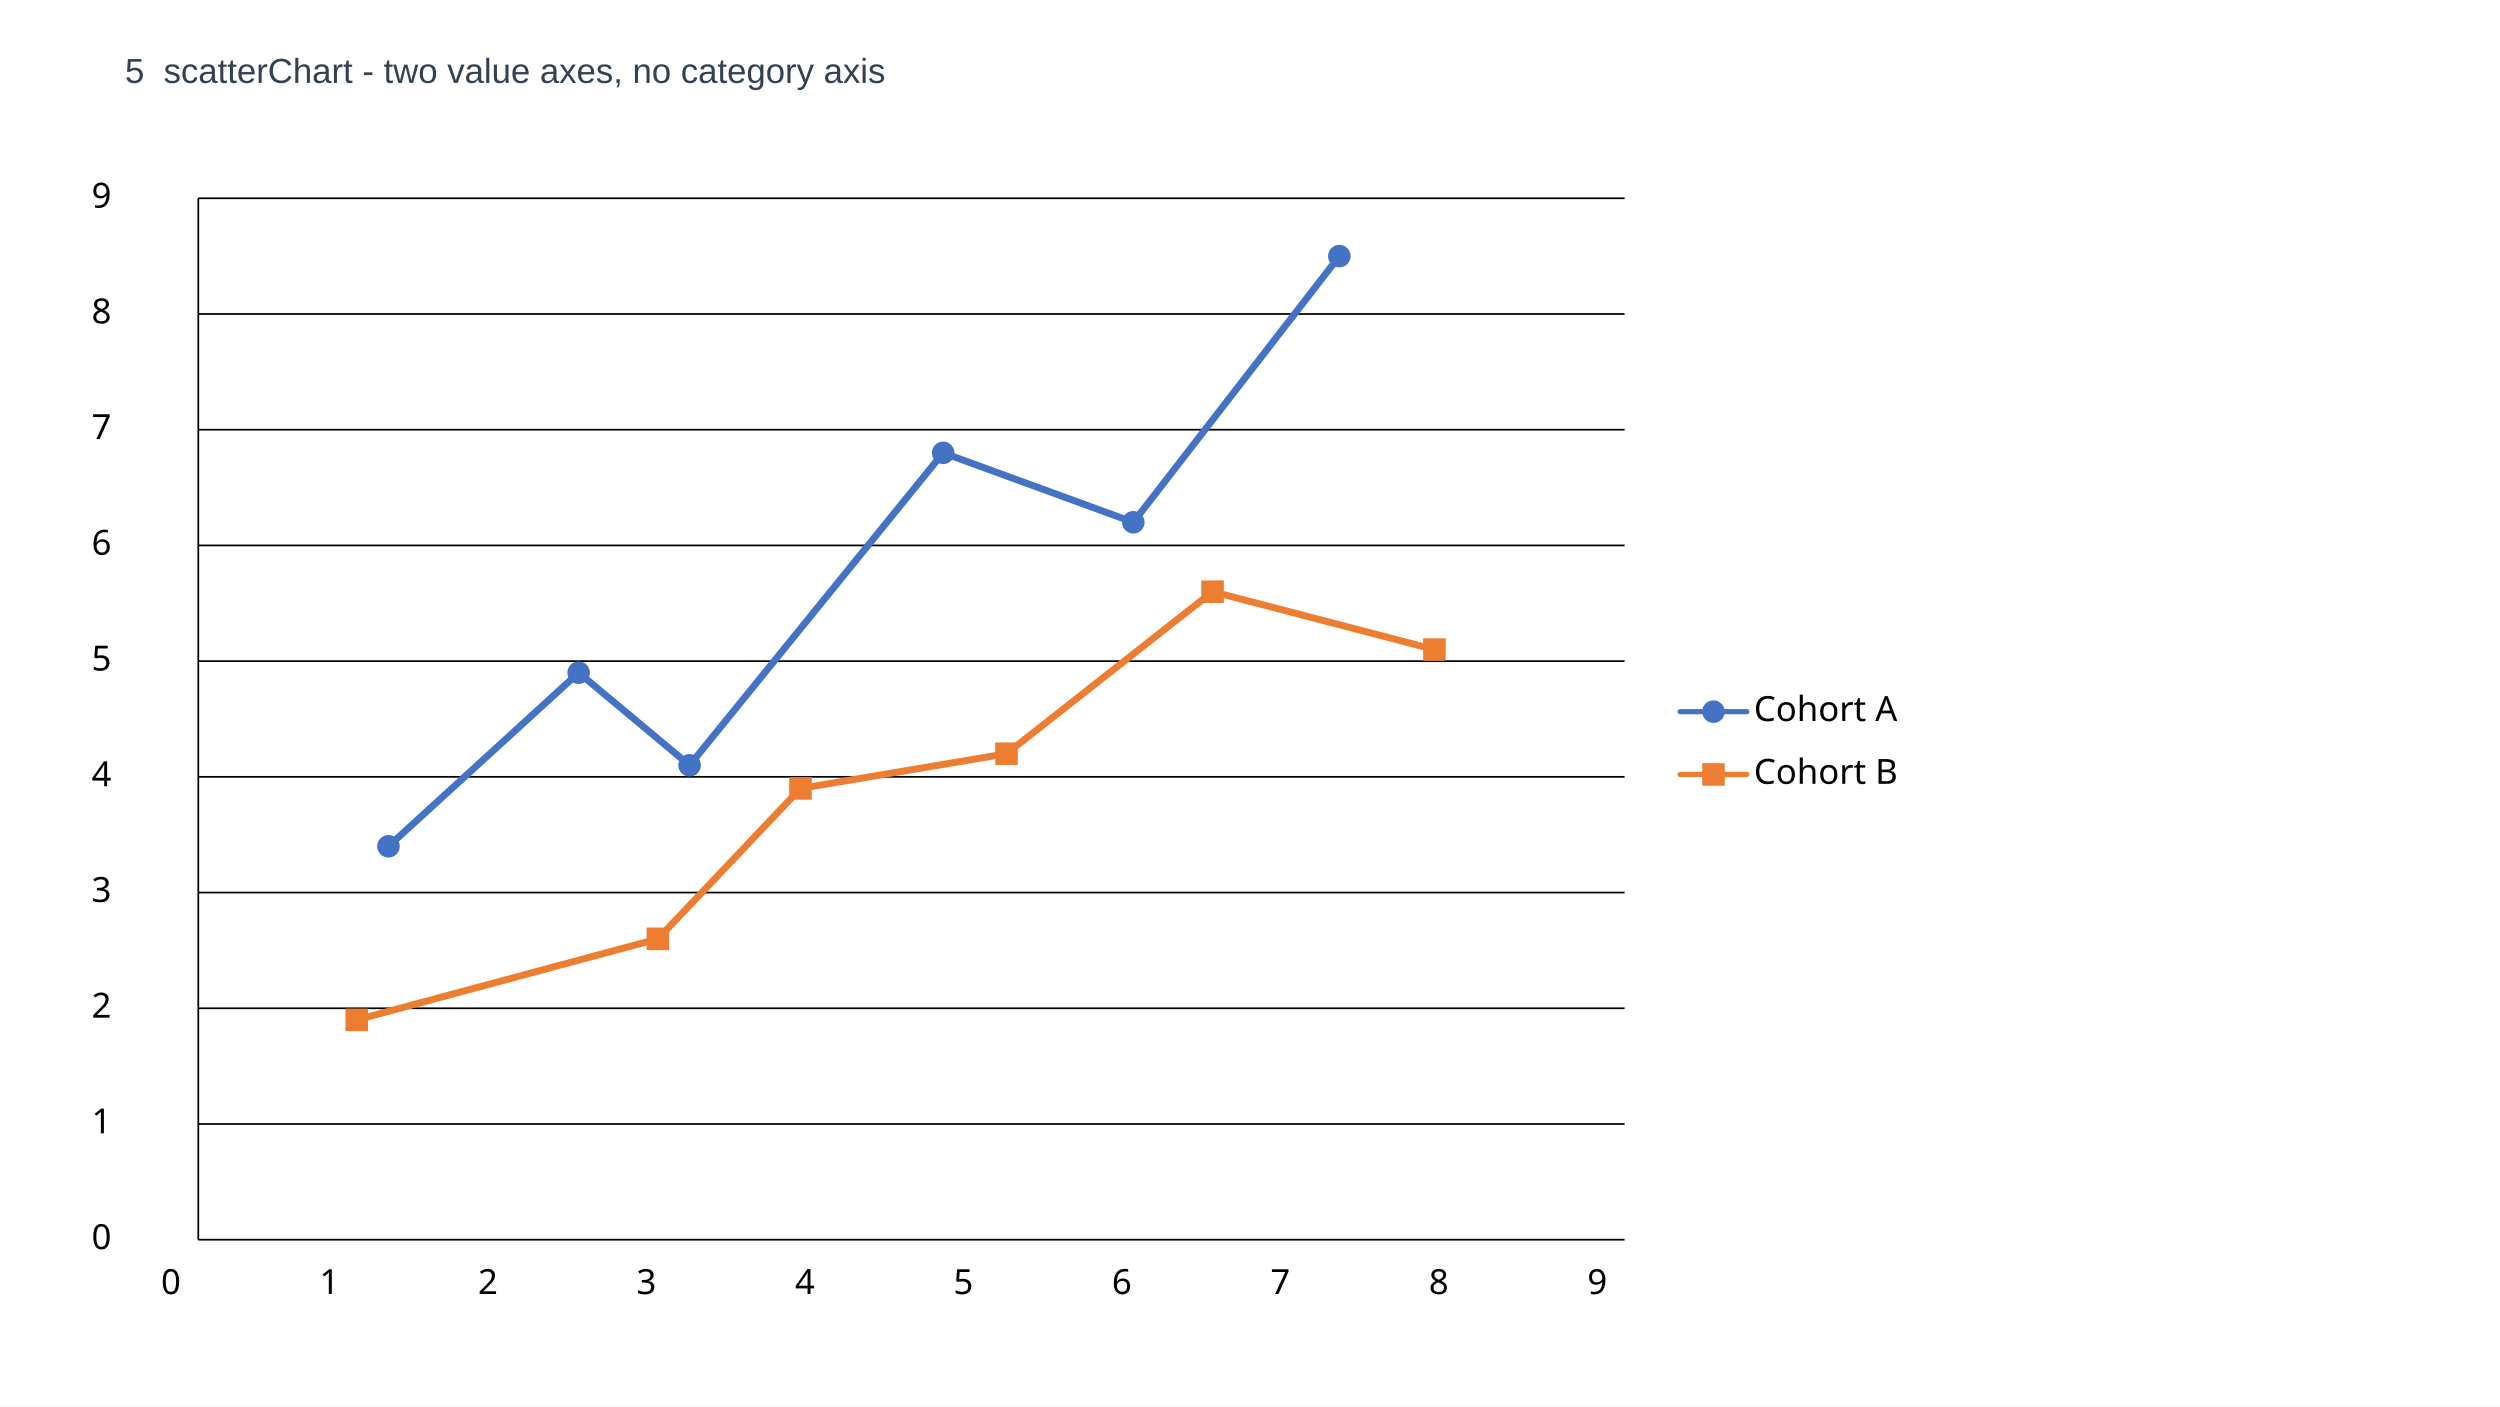
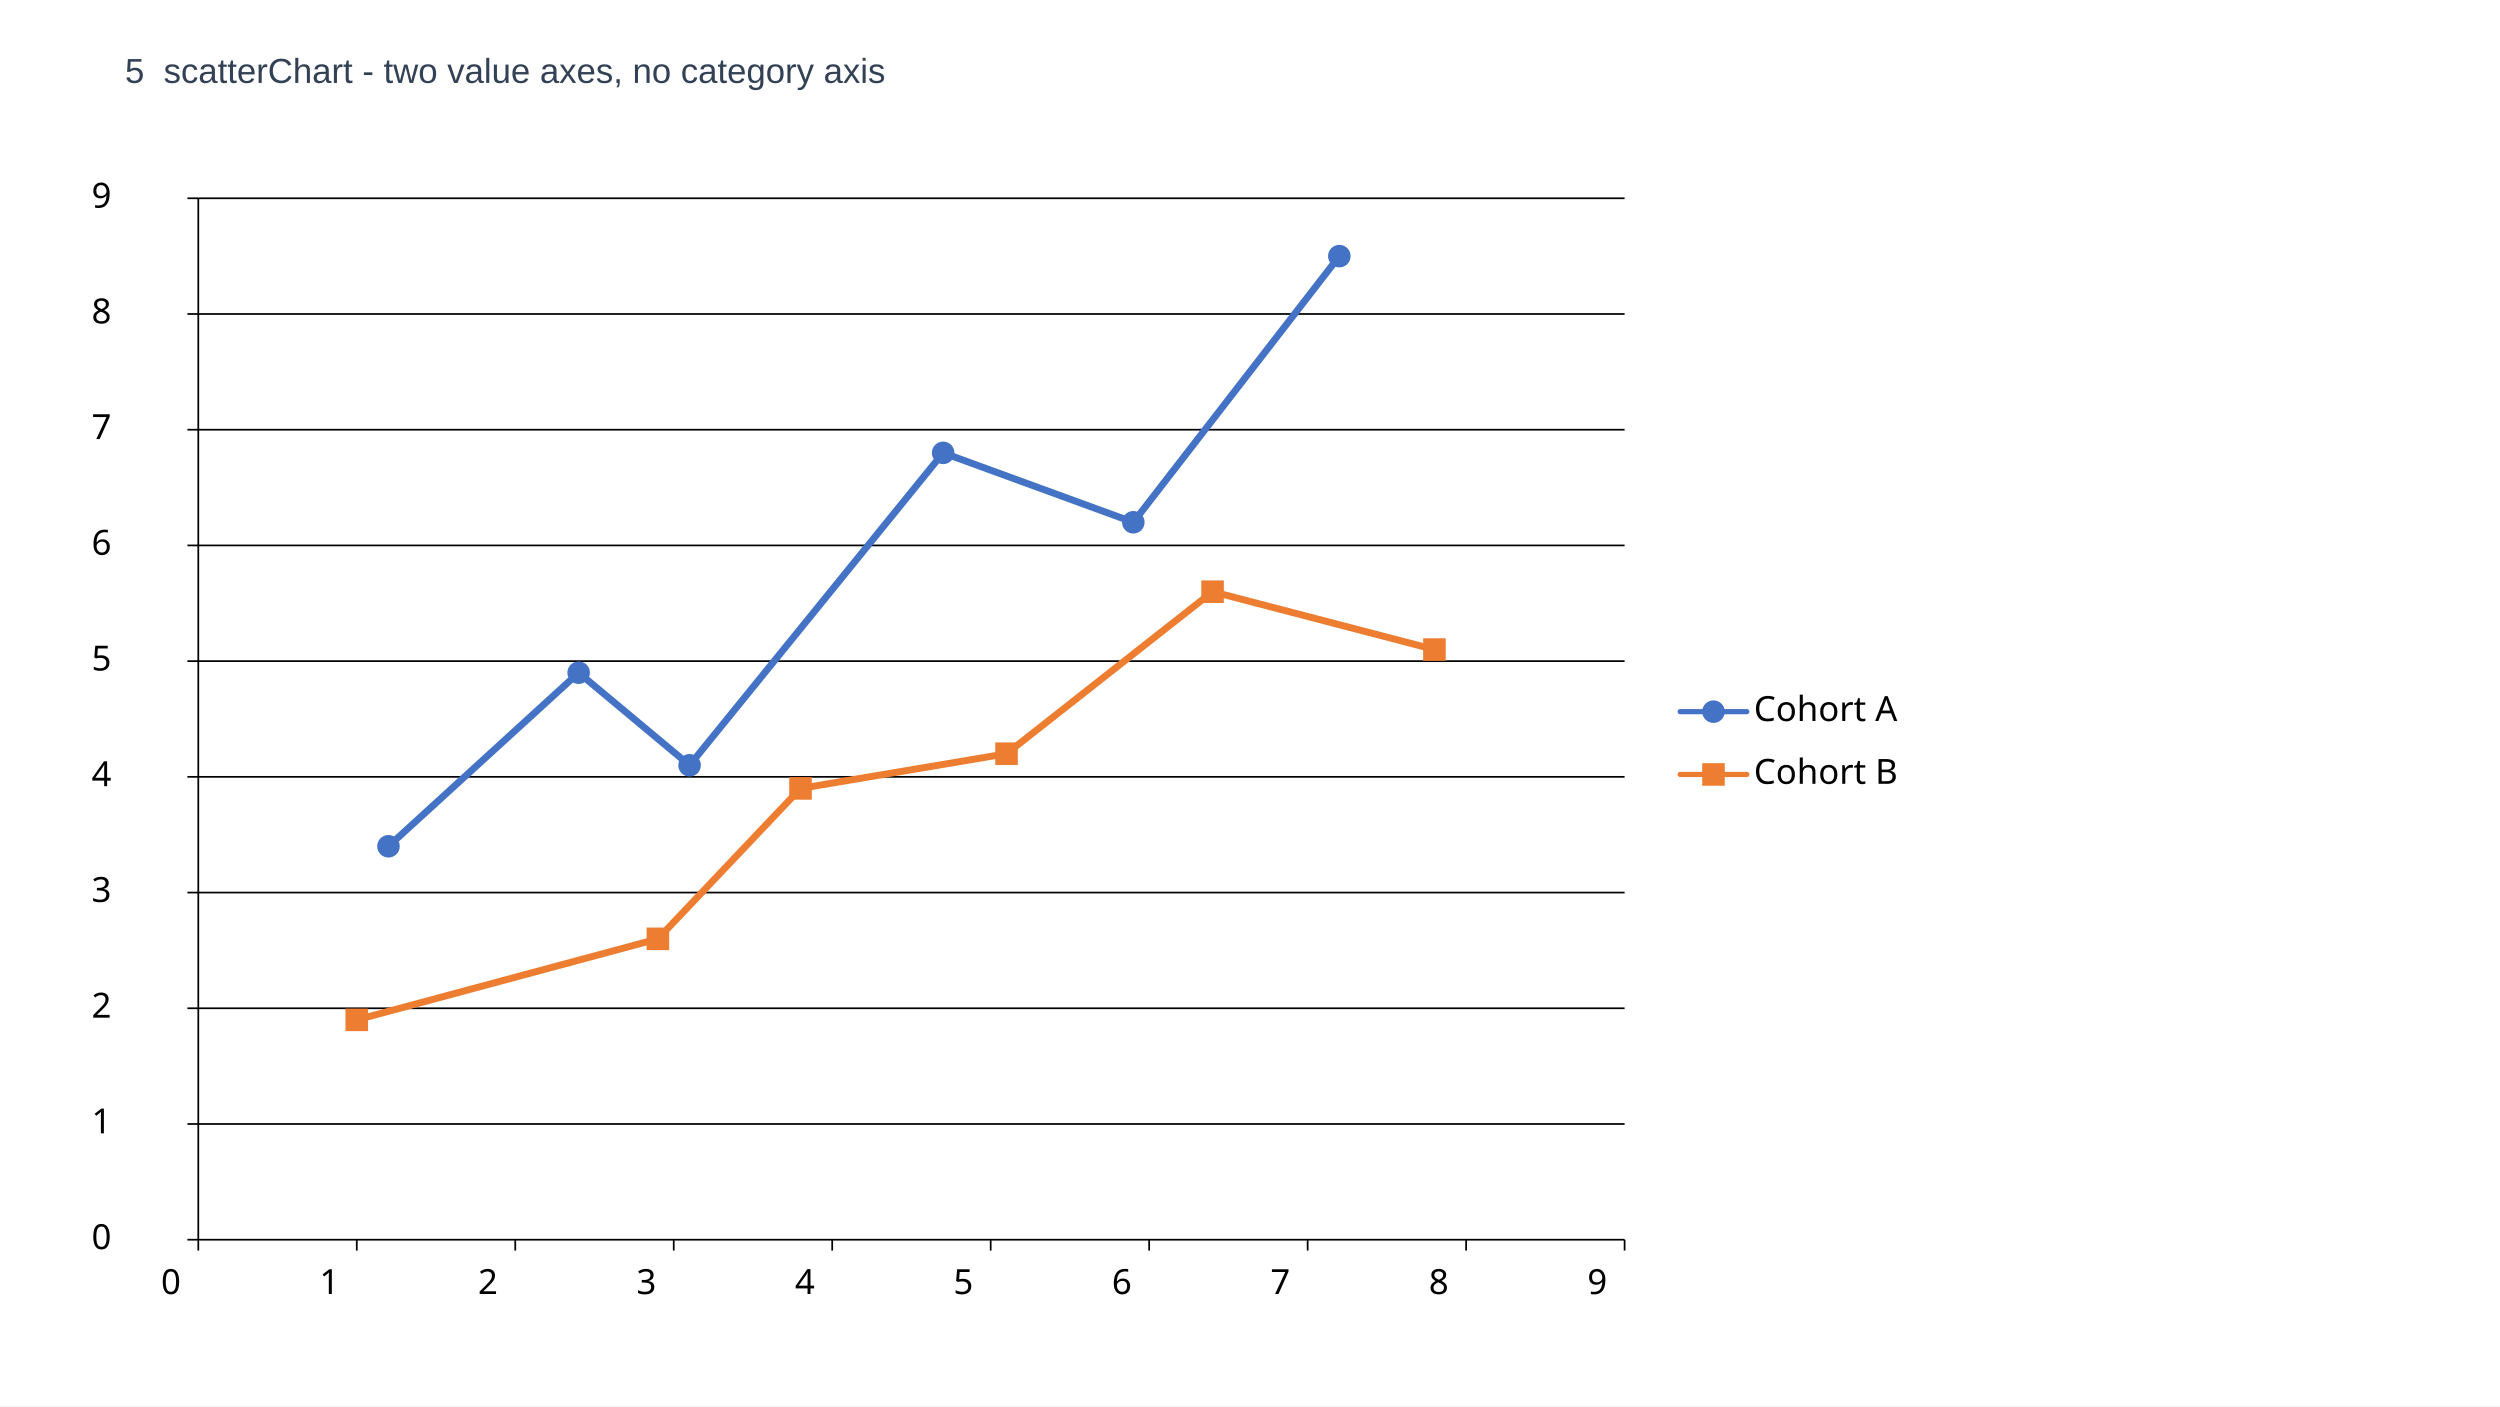
<svg xmlns="http://www.w3.org/2000/svg" viewBox="0 0 960 540" width="960" height="540">
  <rect width="960" height="540" fill="#ffffff" />
  <g role="img" aria-label="Caption" data-pptx-id="260.14" data-pptx-path="0" transform="translate(48, 18.667)">
    <rect fill="none" stroke="none" width="864" height="29.333" />
    <text x="0" y="13.174" xml:space="preserve">
      <tspan x="0" dy="0" text-anchor="start" font-size="13.333" font-family="Arial, Arimo, sans-serif" fill="#334155">5  scatterChart - two value axes, no category axis</tspan>
    </text>
  </g>
  <g role="img" aria-label="scatterChart" data-pptx-id="260.104" data-pptx-path="1" transform="translate(48, 61.333) scale(1, 1) translate(0, 0)">
    <g transform="translate(28.146, 370.277)">
      <line stroke-width="0.667" stroke="#000000" fill="none" x1="0" y1="0" x2="547.7" y2="0" />
    </g>
    <g transform="translate(28.146, 325.843)">
      <line stroke-width="0.667" stroke="#000000" fill="none" x1="0" y1="0" x2="547.7" y2="0" />
    </g>
    <g transform="translate(28.146, 281.409)">
      <line stroke-width="0.667" stroke="#000000" fill="none" x1="0" y1="0" x2="547.7" y2="0" />
    </g>
    <g transform="translate(28.146, 236.975)">
      <line stroke-width="0.667" stroke="#000000" fill="none" x1="0" y1="0" x2="547.7" y2="0" />
    </g>
    <g transform="translate(28.146, 192.541)">
      <line stroke-width="0.667" stroke="#000000" fill="none" x1="0" y1="0" x2="547.7" y2="0" />
    </g>
    <g transform="translate(28.146, 148.107)">
      <line stroke-width="0.667" stroke="#000000" fill="none" x1="0" y1="0" x2="547.7" y2="0" />
    </g>
    <g transform="translate(28.146, 103.673)">
      <line stroke-width="0.667" stroke="#000000" fill="none" x1="0" y1="0" x2="547.7" y2="0" />
    </g>
    <g transform="translate(28.146, 59.239)">
      <line stroke-width="0.667" stroke="#000000" fill="none" x1="0" y1="0" x2="547.7" y2="0" />
    </g>
    <g transform="translate(28.146, 14.805)">
      <line stroke-width="0.667" stroke="#000000" fill="none" x1="0" y1="0" x2="547.7" y2="0" />
    </g>
    <g transform="translate(101.172, 37.022)">
      <path fill="none" stroke-width="2" stroke="#4472c4" stroke-linecap="round" d="M 0 169.96 L 54.77 119.972 L 86.719 146.632 L 159.746 56.653 L 214.516 76.649 L 273.85 0" transform="scale(1.333333, 1.333333)" />
    </g>
    <g transform="translate(97.172, 259.635)">
      <ellipse fill="#4472c4" stroke-width="0.667" stroke="#4472c4" cx="4" cy="4" rx="4" ry="4" />
    </g>
    <g transform="translate(170.199, 192.984)">
      <ellipse fill="#4472c4" stroke-width="0.667" stroke="#4472c4" cx="4" cy="4" rx="4" ry="4" />
    </g>
    <g transform="translate(212.798, 228.531)">
      <ellipse fill="#4472c4" stroke-width="0.667" stroke="#4472c4" cx="4" cy="4" rx="4" ry="4" />
    </g>
    <g transform="translate(310.167, 108.56)">
      <ellipse fill="#4472c4" stroke-width="0.667" stroke="#4472c4" cx="4" cy="4" rx="4" ry="4" />
    </g>
    <g transform="translate(383.193, 135.22)">
      <ellipse fill="#4472c4" stroke-width="0.667" stroke="#4472c4" cx="4" cy="4" rx="4" ry="4" />
    </g>
    <g transform="translate(462.305, 33.022)">
      <ellipse fill="#4472c4" stroke-width="0.667" stroke="#4472c4" cx="4" cy="4" rx="4" ry="4" />
    </g>
    <g transform="translate(89.001, 165.88)">
      <path fill="none" stroke-width="2" stroke="#ed7d31" stroke-linecap="round" d="M 0 123.304 L 86.719 99.977 L 127.797 56.653 L 187.131 46.656 L 246.465 0 L 310.363 16.663" transform="scale(1.333333, 1.333333)" />
    </g>
    <g transform="translate(85.001, 326.286)">
      <rect fill="#ed7d31" stroke-width="0.667" stroke="#ed7d31" width="8" height="8" />
    </g>
    <g transform="translate(200.627, 295.182)">
      <rect fill="#ed7d31" stroke-width="0.667" stroke="#ed7d31" width="8" height="8" />
    </g>
    <g transform="translate(255.397, 237.418)">
      <rect fill="#ed7d31" stroke-width="0.667" stroke="#ed7d31" width="8" height="8" />
    </g>
    <g transform="translate(334.509, 224.088)">
      <rect fill="#ed7d31" stroke-width="0.667" stroke="#ed7d31" width="8" height="8" />
    </g>
    <g transform="translate(413.621, 161.88)">
      <rect fill="#ed7d31" stroke-width="0.667" stroke="#ed7d31" width="8" height="8" />
    </g>
    <g transform="translate(498.819, 184.097)">
      <rect fill="#ed7d31" stroke-width="0.667" stroke="#ed7d31" width="8" height="8" />
    </g>
    <g transform="translate(28.146, 14.805)">
      <line stroke-width="0.667" stroke="#000000" fill="none" x1="0" y1="0" x2="0" y2="399.906" />
    </g>
    <g transform="translate(28.146, 414.711)">
      <line stroke-width="0.667" stroke="#000000" fill="none" x1="0" y1="0" x2="547.7" y2="0" />
    </g>
+     <g transform="translate(23.972, 414.711)">
+       <line stroke-width="0.667" stroke="#000000" fill="none" x1="0" y1="0" x2="4.173" y2="0" />
+     </g>
+     <g transform="translate(23.972, 370.277)">
+       <line stroke-width="0.667" stroke="#000000" fill="none" x1="0" y1="0" x2="4.173" y2="0" />
+     </g>
+     <g transform="translate(23.972, 325.843)">
+       <line stroke-width="0.667" stroke="#000000" fill="none" x1="0" y1="0" x2="4.173" y2="0" />
+     </g>
+     <g transform="translate(23.972, 281.409)">
+       <line stroke-width="0.667" stroke="#000000" fill="none" x1="0" y1="0" x2="4.173" y2="0" />
+     </g>
+     <g transform="translate(23.972, 236.975)">
+       <line stroke-width="0.667" stroke="#000000" fill="none" x1="0" y1="0" x2="4.173" y2="0" />
+     </g>
+     <g transform="translate(23.972, 192.541)">
+       <line stroke-width="0.667" stroke="#000000" fill="none" x1="0" y1="0" x2="4.173" y2="0" />
+     </g>
+     <g transform="translate(23.972, 148.107)">
+       <line stroke-width="0.667" stroke="#000000" fill="none" x1="0" y1="0" x2="4.173" y2="0" />
+     </g>
+     <g transform="translate(23.972, 103.673)">
+       <line stroke-width="0.667" stroke="#000000" fill="none" x1="0" y1="0" x2="4.173" y2="0" />
+     </g>
+     <g transform="translate(23.972, 59.239)">
+       <line stroke-width="0.667" stroke="#000000" fill="none" x1="0" y1="0" x2="4.173" y2="0" />
+     </g>
+     <g transform="translate(23.972, 14.805)">
+       <line stroke-width="0.667" stroke="#000000" fill="none" x1="0" y1="0" x2="4.173" y2="0" />
+     </g>
+     <g transform="translate(28.146, 414.711)">
+       <line stroke-width="0.667" stroke="#000000" fill="none" x1="0" y1="0" x2="0" y2="4.173" />
+     </g>
+     <g transform="translate(89.001, 414.711)">
+       <line stroke-width="0.667" stroke="#000000" fill="none" x1="0" y1="0" x2="0" y2="4.173" />
+     </g>
+     <g transform="translate(149.857, 414.711)">
+       <line stroke-width="0.667" stroke="#000000" fill="none" x1="0" y1="0" x2="0" y2="4.173" />
+     </g>
+     <g transform="translate(210.712, 414.711)">
+       <line stroke-width="0.667" stroke="#000000" fill="none" x1="0" y1="0" x2="0" y2="4.173" />
+     </g>
+     <g transform="translate(271.568, 414.711)">
+       <line stroke-width="0.667" stroke="#000000" fill="none" x1="0" y1="0" x2="0" y2="4.173" />
+     </g>
+     <g transform="translate(332.423, 414.711)">
+       <line stroke-width="0.667" stroke="#000000" fill="none" x1="0" y1="0" x2="0" y2="4.173" />
+     </g>
+     <g transform="translate(393.279, 414.711)">
+       <line stroke-width="0.667" stroke="#000000" fill="none" x1="0" y1="0" x2="0" y2="4.173" />
+     </g>
+     <g transform="translate(454.134, 414.711)">
+       <line stroke-width="0.667" stroke="#000000" fill="none" x1="0" y1="0" x2="0" y2="4.173" />
+     </g>
+     <g transform="translate(514.99, 414.711)">
+       <line stroke-width="0.667" stroke="#000000" fill="none" x1="0" y1="0" x2="0" y2="4.173" />
+     </g>
+     <g transform="translate(575.845, 414.711)">
+       <line stroke-width="0.667" stroke="#000000" fill="none" x1="0" y1="0" x2="0" y2="4.173" />
+     </g>
    <g transform="translate(0, 406.067)">
      <rect fill="none" stroke="none" width="15.789" height="24.414" />
      <text x="0" y="12.243" xml:space="preserve">
        <tspan x="15.789" dy="0" text-anchor="end" font-size="13.333" font-family="Aptos, Carlito, sans-serif" fill="#000000">0</tspan>
      </text>
    </g>
    <g transform="translate(0, 361.633)">
      <rect fill="none" stroke="none" width="15.789" height="24.414" />
      <text x="0" y="12.243" xml:space="preserve">
        <tspan x="15.789" dy="0" text-anchor="end" font-size="13.333" font-family="Aptos, Carlito, sans-serif" fill="#000000">1</tspan>
      </text>
    </g>
    <g transform="translate(0, 317.199)">
      <rect fill="none" stroke="none" width="15.789" height="24.414" />
      <text x="0" y="12.243" xml:space="preserve">
        <tspan x="15.789" dy="0" text-anchor="end" font-size="13.333" font-family="Aptos, Carlito, sans-serif" fill="#000000">2</tspan>
      </text>
    </g>
    <g transform="translate(0, 272.765)">
      <rect fill="none" stroke="none" width="15.789" height="24.414" />
      <text x="0" y="12.243" xml:space="preserve">
        <tspan x="15.789" dy="0" text-anchor="end" font-size="13.333" font-family="Aptos, Carlito, sans-serif" fill="#000000">3</tspan>
      </text>
    </g>
    <g transform="translate(0, 228.331)">
      <rect fill="none" stroke="none" width="15.789" height="24.414" />
      <text x="0" y="12.243" xml:space="preserve">
        <tspan x="15.789" dy="0" text-anchor="end" font-size="13.333" font-family="Aptos, Carlito, sans-serif" fill="#000000">4</tspan>
      </text>
    </g>
    <g transform="translate(0, 183.897)">
      <rect fill="none" stroke="none" width="15.789" height="24.414" />
      <text x="0" y="12.243" xml:space="preserve">
        <tspan x="15.789" dy="0" text-anchor="end" font-size="13.333" font-family="Aptos, Carlito, sans-serif" fill="#000000">5</tspan>
      </text>
    </g>
    <g transform="translate(0, 139.463)">
      <rect fill="none" stroke="none" width="15.789" height="24.414" />
      <text x="0" y="12.243" xml:space="preserve">
        <tspan x="15.789" dy="0" text-anchor="end" font-size="13.333" font-family="Aptos, Carlito, sans-serif" fill="#000000">6</tspan>
      </text>
    </g>
    <g transform="translate(0, 95.029)">
      <rect fill="none" stroke="none" width="15.789" height="24.414" />
      <text x="0" y="12.243" xml:space="preserve">
        <tspan x="15.789" dy="0" text-anchor="end" font-size="13.333" font-family="Aptos, Carlito, sans-serif" fill="#000000">7</tspan>
      </text>
    </g>
    <g transform="translate(0, 50.595)">
      <rect fill="none" stroke="none" width="15.789" height="24.414" />
      <text x="0" y="12.243" xml:space="preserve">
        <tspan x="15.789" dy="0" text-anchor="end" font-size="13.333" font-family="Aptos, Carlito, sans-serif" fill="#000000">8</tspan>
      </text>
    </g>
    <g transform="translate(0, 6.161)">
      <rect fill="none" stroke="none" width="15.789" height="24.414" />
      <text x="0" y="12.243" xml:space="preserve">
        <tspan x="15.789" dy="0" text-anchor="end" font-size="13.333" font-family="Aptos, Carlito, sans-serif" fill="#000000">9</tspan>
      </text>
    </g>
    <g transform="translate(17.918, 423.333)">
      <rect fill="none" stroke="none" width="20.456" height="24.414" />
      <text x="0" y="12.243" xml:space="preserve">
        <tspan x="10.228" dy="0" text-anchor="middle" font-size="13.333" font-family="Aptos, Carlito, sans-serif" fill="#000000">0</tspan>
      </text>
    </g>
    <g transform="translate(78.773, 423.333)">
      <rect fill="none" stroke="none" width="20.456" height="24.414" />
      <text x="0" y="12.243" xml:space="preserve">
        <tspan x="10.228" dy="0" text-anchor="middle" font-size="13.333" font-family="Aptos, Carlito, sans-serif" fill="#000000">1</tspan>
      </text>
    </g>
    <g transform="translate(139.629, 423.333)">
      <rect fill="none" stroke="none" width="20.456" height="24.414" />
      <text x="0" y="12.243" xml:space="preserve">
        <tspan x="10.228" dy="0" text-anchor="middle" font-size="13.333" font-family="Aptos, Carlito, sans-serif" fill="#000000">2</tspan>
      </text>
    </g>
    <g transform="translate(200.484, 423.333)">
      <rect fill="none" stroke="none" width="20.456" height="24.414" />
      <text x="0" y="12.243" xml:space="preserve">
        <tspan x="10.228" dy="0" text-anchor="middle" font-size="13.333" font-family="Aptos, Carlito, sans-serif" fill="#000000">3</tspan>
      </text>
    </g>
    <g transform="translate(261.34, 423.333)">
      <rect fill="none" stroke="none" width="20.456" height="24.414" />
      <text x="0" y="12.243" xml:space="preserve">
        <tspan x="10.228" dy="0" text-anchor="middle" font-size="13.333" font-family="Aptos, Carlito, sans-serif" fill="#000000">4</tspan>
      </text>
    </g>
    <g transform="translate(322.195, 423.333)">
      <rect fill="none" stroke="none" width="20.456" height="24.414" />
      <text x="0" y="12.243" xml:space="preserve">
        <tspan x="10.228" dy="0" text-anchor="middle" font-size="13.333" font-family="Aptos, Carlito, sans-serif" fill="#000000">5</tspan>
      </text>
    </g>
    <g transform="translate(383.051, 423.333)">
      <rect fill="none" stroke="none" width="20.456" height="24.414" />
      <text x="0" y="12.243" xml:space="preserve">
        <tspan x="10.228" dy="0" text-anchor="middle" font-size="13.333" font-family="Aptos, Carlito, sans-serif" fill="#000000">6</tspan>
      </text>
    </g>
    <g transform="translate(443.906, 423.333)">
      <rect fill="none" stroke="none" width="20.456" height="24.414" />
      <text x="0" y="12.243" xml:space="preserve">
        <tspan x="10.228" dy="0" text-anchor="middle" font-size="13.333" font-family="Aptos, Carlito, sans-serif" fill="#000000">7</tspan>
      </text>
    </g>
    <g transform="translate(504.762, 423.333)">
      <rect fill="none" stroke="none" width="20.456" height="24.414" />
      <text x="0" y="12.243" xml:space="preserve">
        <tspan x="10.228" dy="0" text-anchor="middle" font-size="13.333" font-family="Aptos, Carlito, sans-serif" fill="#000000">8</tspan>
      </text>
    </g>
    <g transform="translate(565.617, 423.333)">
      <rect fill="none" stroke="none" width="20.456" height="24.414" />
      <text x="0" y="12.243" xml:space="preserve">
        <tspan x="10.228" dy="0" text-anchor="middle" font-size="13.333" font-family="Aptos, Carlito, sans-serif" fill="#000000">9</tspan>
      </text>
    </g>
    <g transform="translate(597.179, 211.943)">
      <line stroke-width="2" stroke="#4472c4" stroke-linecap="round" fill="none" x1="0" y1="0" x2="25.6" y2="0" />
    </g>
    <g transform="translate(605.979, 207.943)">
      <ellipse fill="#4472c4" stroke-width="0.667" stroke="#4472c4" cx="4" cy="4" rx="4" ry="4" />
    </g>
    <g transform="translate(625.479, 203.3)">
      <rect fill="none" stroke="none" width="59.188" height="24.414" />
      <text x="0" y="12.243" xml:space="preserve">
        <tspan x="0" dy="0" text-anchor="start" font-size="13.333" font-family="Aptos, Carlito, sans-serif" fill="#000000">Cohort A</tspan>
      </text>
    </g>
    <g transform="translate(597.179, 236.057)">
      <line stroke-width="2" stroke="#ed7d31" stroke-linecap="round" fill="none" x1="0" y1="0" x2="25.6" y2="0" />
    </g>
    <g transform="translate(605.979, 232.057)">
      <rect fill="#ed7d31" stroke-width="0.667" stroke="#ed7d31" width="8" height="8" />
    </g>
    <g transform="translate(625.479, 227.413)">
      <rect fill="none" stroke="none" width="59.188" height="24.414" />
      <text x="0" y="12.243" xml:space="preserve">
        <tspan x="0" dy="0" text-anchor="start" font-size="13.333" font-family="Aptos, Carlito, sans-serif" fill="#000000">Cohort B</tspan>
      </text>
    </g>
  </g>
</svg>
